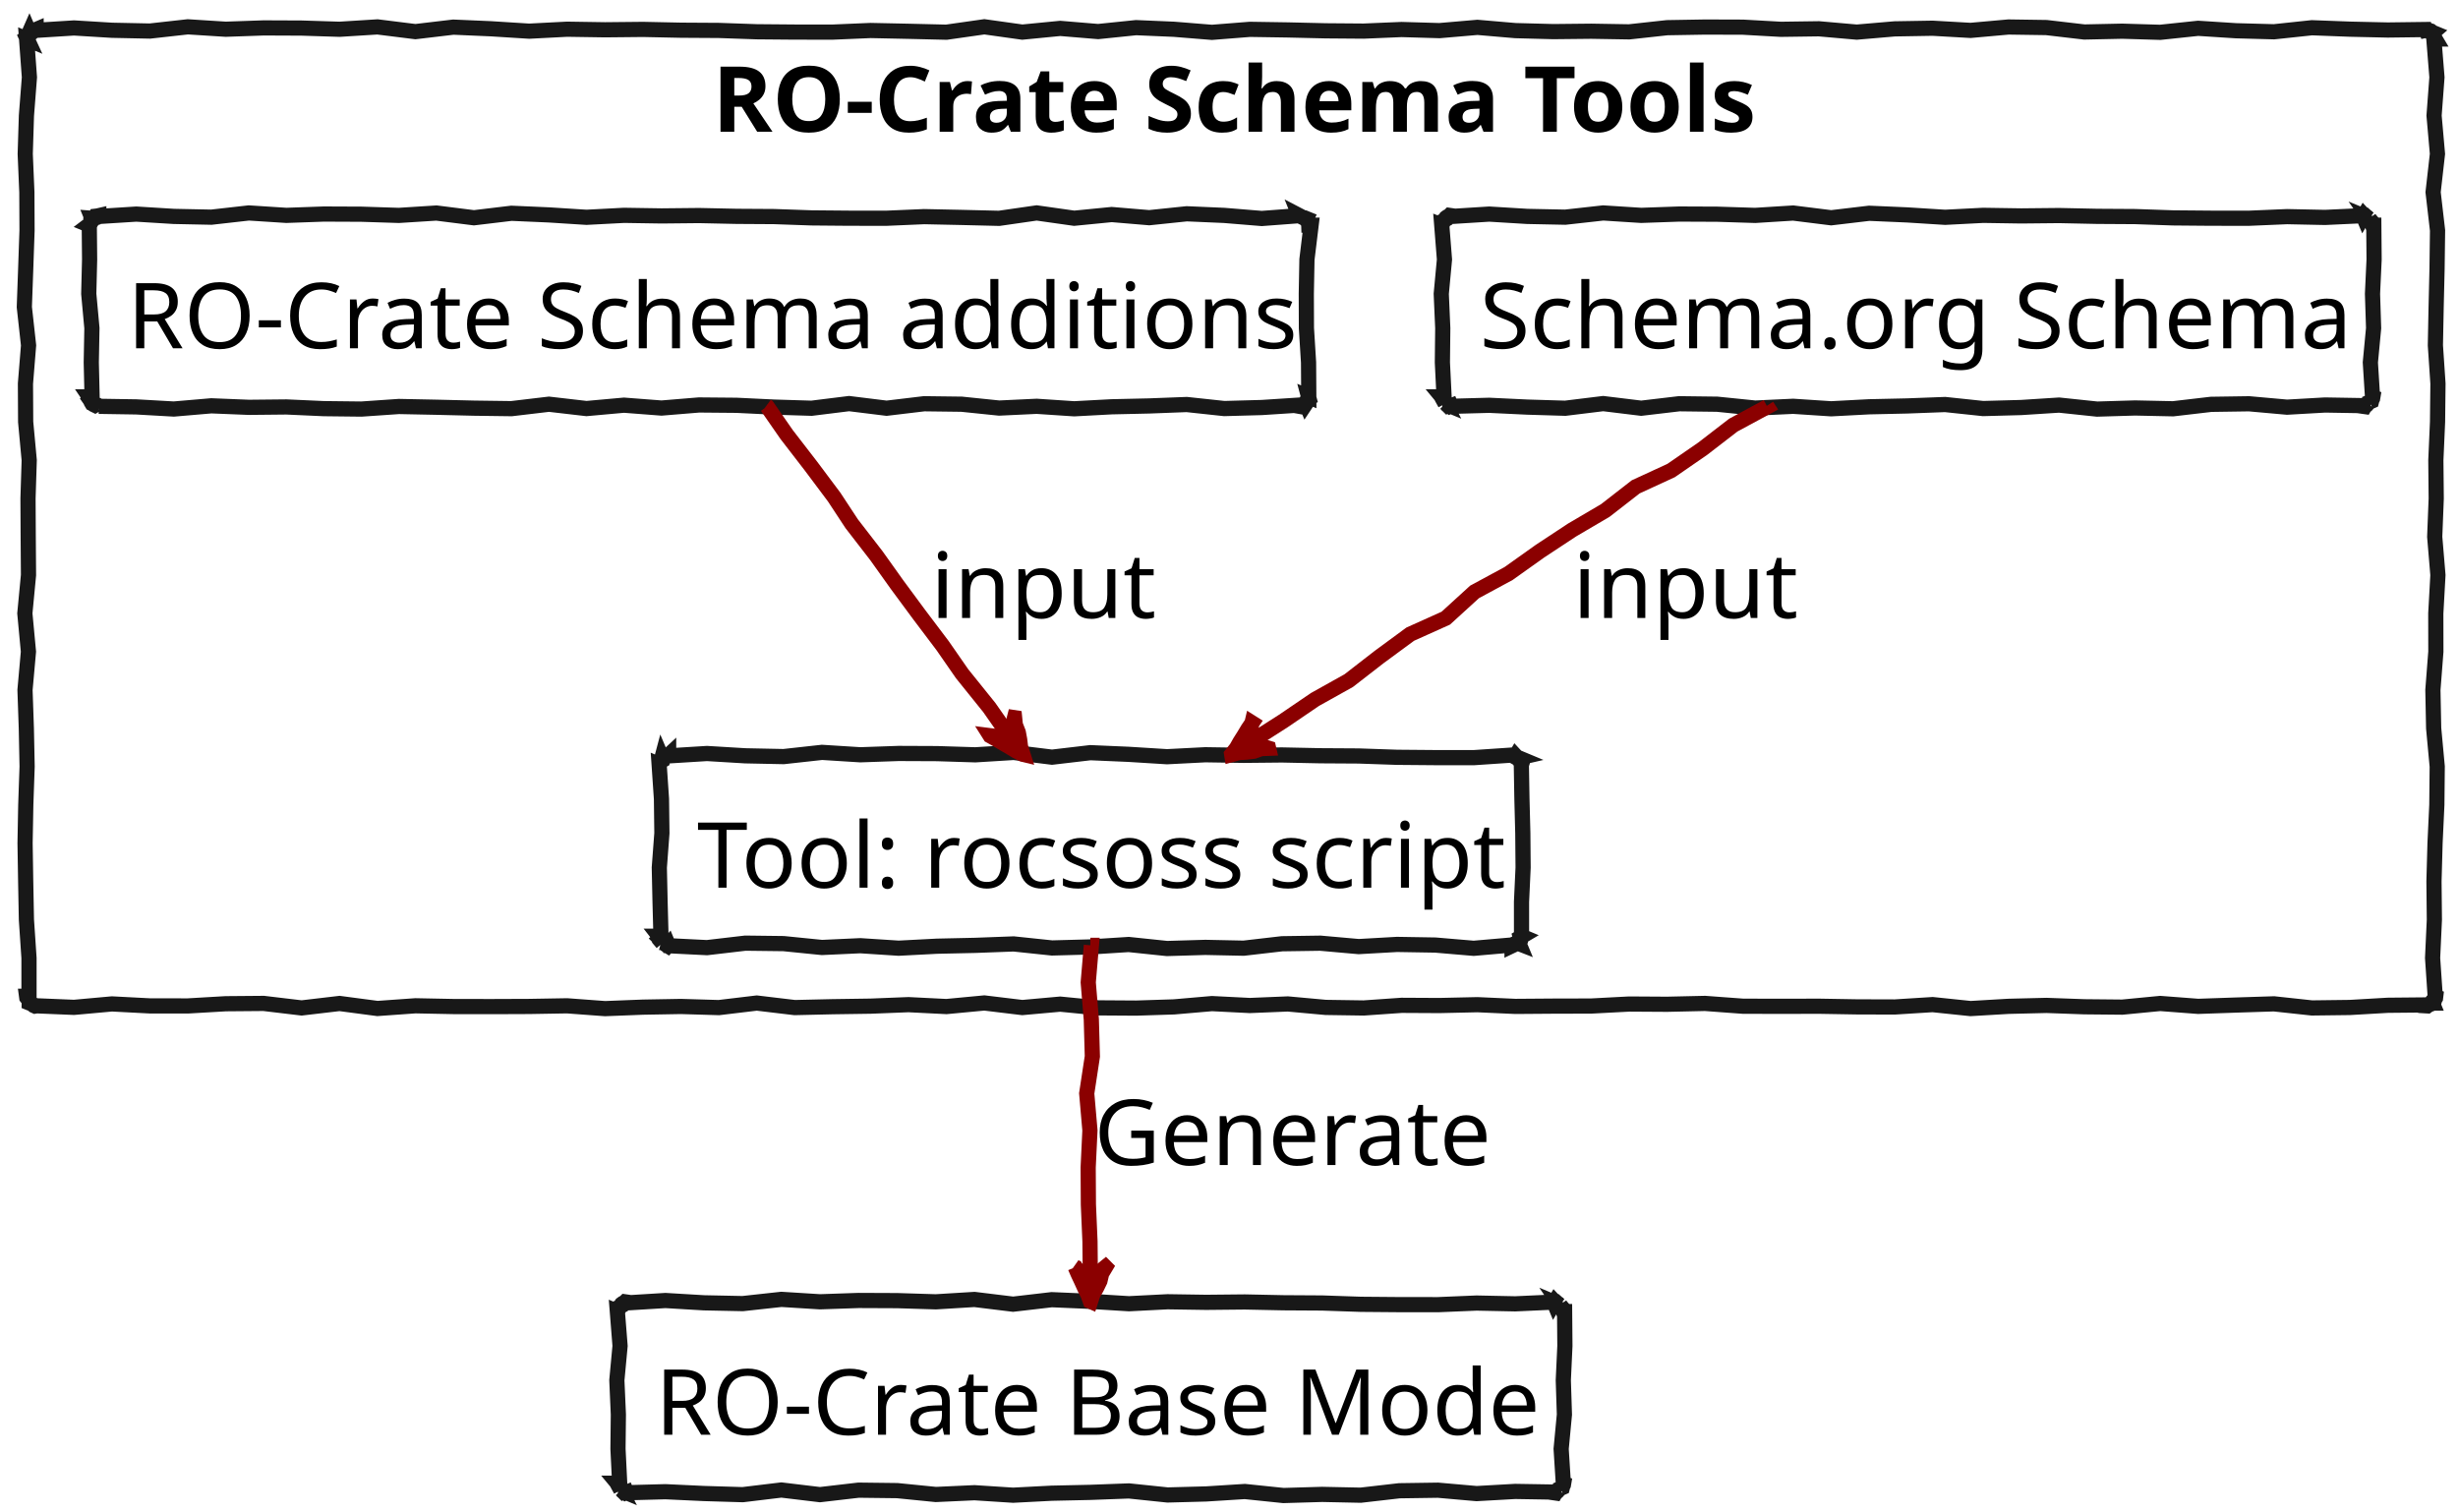
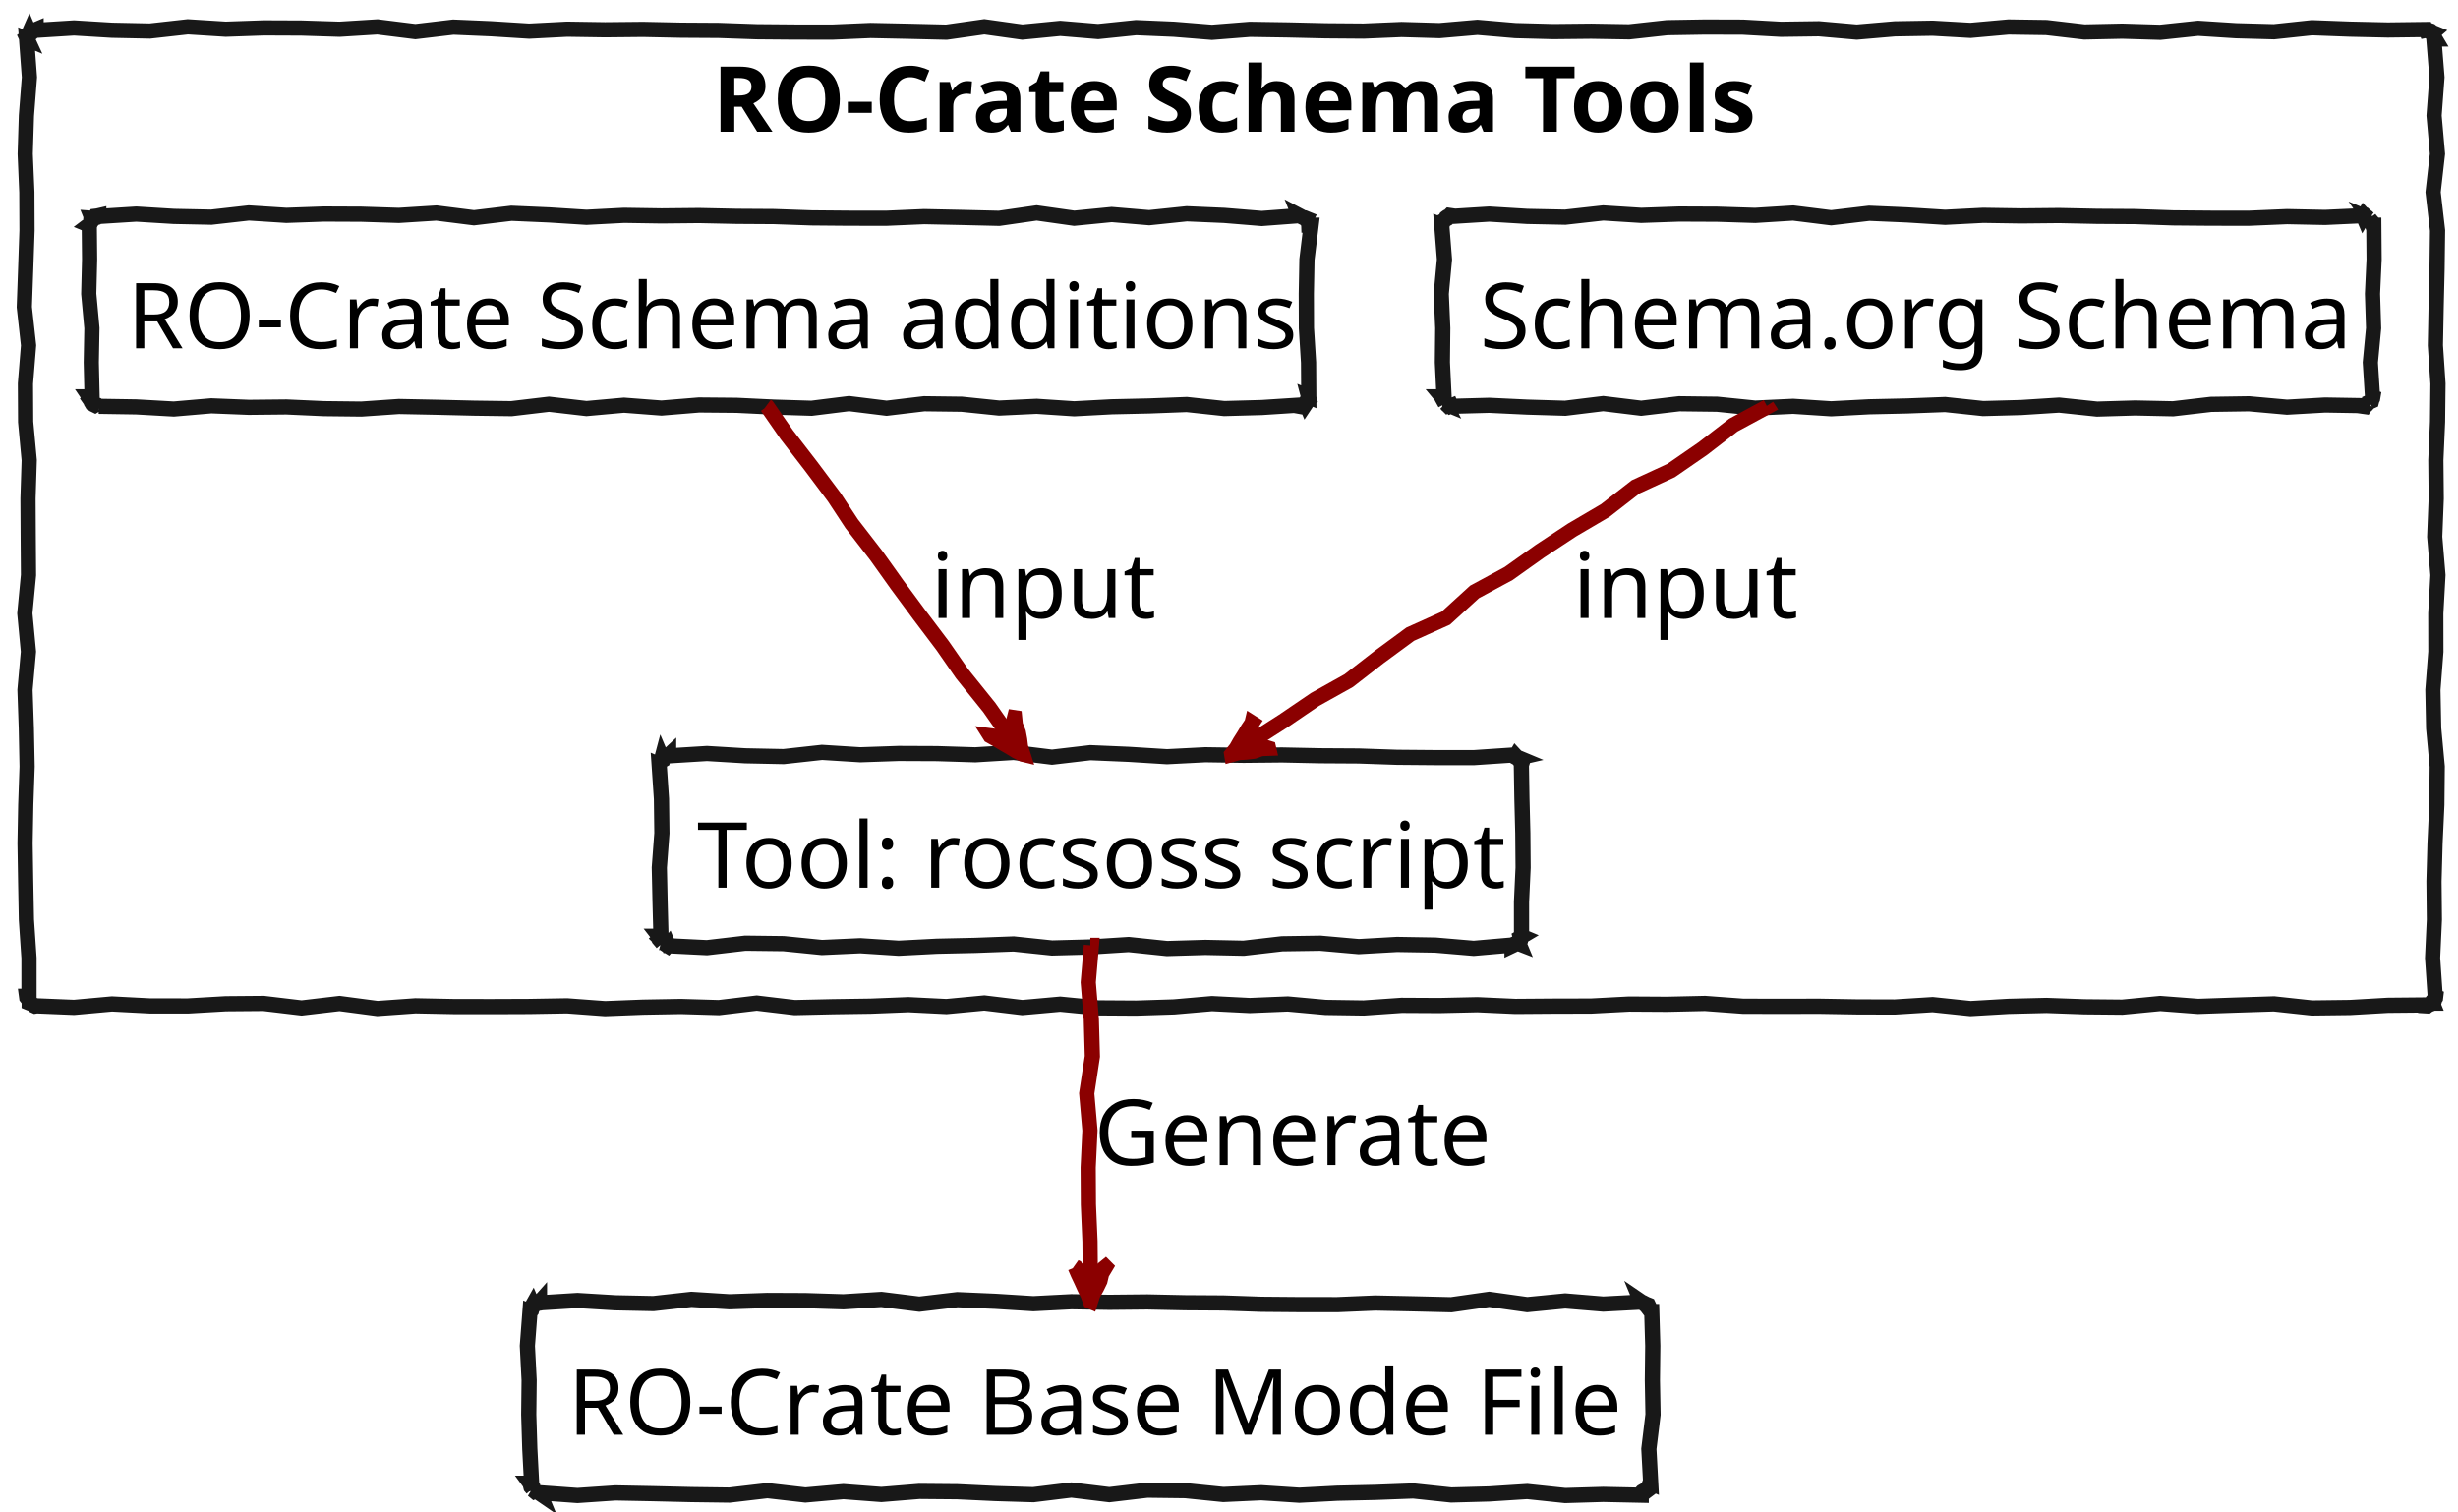
<svg xmlns="http://www.w3.org/2000/svg" contentStyleType="text/css" height="398px" preserveAspectRatio="none" style="width:647px;height:398px;background:#FFFFFF;" version="1.1" viewBox="0 0 647 398" width="647px" zoomAndPan="magnify">
  <defs />
  <g>
    <g id="cluster_tools">
      <polygon fill="none" points="9.5,7.773,9.5,7.984,19.484,7.359,29.468,7.967,39.452,8.173,49.437,7.06,59.421,7.696,69.405,7.347,79.389,7.39,89.373,7.705,99.357,7.082,109.341,8.327,119.325,7.143,129.31,7.576,139.294,8.205,149.278,7.688,159.262,7.842,169.246,7.742,179.23,7.952,189.214,8.013,199.198,8.359,209.183,8.444,219.167,8.453,229.151,8.028,239.135,8.237,249.119,8.476,259.103,7.052,269.087,8.452,279.071,7.477,289.056,8.307,299.04,7.278,309.024,7.705,319.008,8.515,328.992,7.725,338.976,7.879,348.96,8.112,358.944,8.19,368.929,7.769,378.913,8.061,388.897,7.201,398.881,8.058,408.865,8.322,418.849,8.218,428.833,8.386,438.817,7.29,448.802,7.121,458.786,7.152,468.77,7.715,478.754,7.577,488.738,8.455,498.722,7.599,508.706,7.43,518.691,8.002,528.675,7.107,538.659,7.254,548.643,8.422,558.627,8.209,568.611,8.508,578.595,7.452,588.579,8.093,598.563,8.364,608.548,7.301,618.532,7.678,628.516,7.899,638.5,7.773,638.583,7.974,638.853,7.919,639.266,8.209,639.49,8.042,639.828,8.151,640.268,8.506,640.423,8.57,640.193,8.768,640.717,9.278,640.771,9.593,640.771,9.886,641,10.273,640.646,10.273,641.459,20.353,640.701,30.433,641.592,40.513,640.447,50.593,641.617,60.673,641.484,70.753,641.245,80.833,641.047,90.913,641.727,100.993,641.614,111.073,641.169,121.153,641.268,131.233,640.87,141.313,641.716,151.393,641.155,161.473,641.173,171.553,640.392,181.633,640.595,191.713,641.531,201.793,641.43,211.873,640.957,221.953,640.678,232.033,640.781,242.113,640.314,252.193,641,262.273,641.128,262.326,641.081,262.721,640.869,263.048,640.775,263.423,640.372,263.67,640.268,264.041,640.279,264.068,639.865,264.068,639.597,264.422,639.239,264.557,638.924,264.797,638.5,264.773,638.5,264.544,628.516,264.639,618.532,265.217,608.548,265.341,598.563,264.261,588.579,264.58,578.595,264.923,568.611,264.163,558.627,265.127,548.643,265.031,538.659,264.673,528.675,264.916,518.691,265.502,508.706,264.461,498.722,265.088,488.738,265.059,478.754,264.889,468.77,264.914,458.786,264.887,448.802,264.149,438.817,264.373,428.833,264.312,418.849,264.837,408.865,264.862,398.881,264.935,388.897,264.483,378.913,264.706,368.929,264.653,358.944,265.35,348.96,265.2,338.976,264.288,328.992,264.7,319.008,264.196,309.024,265.062,299.04,265.382,289.056,265.318,279.071,264.338,269.087,265.237,259.103,264.031,249.119,264.974,239.135,264.474,229.151,264.87,219.167,265.014,209.183,265.245,199.198,264.053,189.214,265.249,179.23,264.952,169.246,265.129,159.262,265.521,149.278,264.779,139.294,264.949,129.31,264.987,119.325,264.971,109.341,264.773,99.357,265.484,89.373,264.164,79.389,265.339,69.405,264.149,59.421,264.233,49.437,264.813,39.452,264.802,29.468,264.281,19.484,265.187,9.5,264.773,9.514,264.807,9.239,264.851,8.878,264.686,8.382,264.196,8.035,264.065,7.732,264.041,7.692,264.025,7.695,263.733,7.563,263.385,7.386,263.019,7.041,262.583,7,262.273,7.636,262.273,7.634,252.193,6.953,242.113,6.761,232.033,6.599,221.953,6.785,211.873,7.137,201.793,6.932,191.713,6.582,181.633,7.487,171.553,6.541,161.473,7.502,151.393,7.427,141.313,7.372,131.233,7.692,121.153,6.754,111.073,6.699,100.993,7.519,90.913,6.403,80.833,6.766,70.753,7.115,60.673,7.069,50.593,6.641,40.513,6.957,30.433,7.745,20.353,7,10.273,7.2,10.356,6.963,9.844,7.317,9.576,7.281,9.147,7.578,8.856,7.732,8.506,7.77,8.596,8.139,8.489,8.354,8.008,8.844,8.19,9.148,7.923,9.5,7.773" style="stroke:#181818;stroke-width:4.0;" />
      <text fill="#000000" font-family="Chalkduster" font-size="24" font-weight="bold" lengthAdjust="spacing" textLength="273" x="187.5" y="34.688">RO-Crate Schema Tools</text>
    </g>
    <g id="elem_sos">
      <polygon fill="none" points="382,56.773,382,56.984,392,56.359,402,56.967,412,57.173,422,56.06,432,56.696,442,56.347,452,56.39,462,56.705,472,56.082,482,57.327,492,56.143,502,56.576,512,57.205,522,56.688,532,56.842,542,56.742,552,56.952,562,57.013,572,57.359,582,57.444,592,57.453,602,57.028,612,57.237,622,56.773,622.09,56.99,622.262,56.698,622.794,57.275,623.023,57.121,623.482,57.524,623.768,57.506,623.615,57.443,623.893,57.85,624.289,58.307,624.192,58.56,624.386,58.933,624.5,59.273,624.839,59.273,624.916,68.311,624.496,77.348,624.787,86.386,623.928,95.423,624.5,104.461,624.588,104.497,624.522,104.884,624.344,105.225,624.249,105.6,623.765,105.814,623.768,106.229,623.685,106.028,623.335,106.184,623.053,106.504,622.682,106.608,622.441,107.024,622,106.961,622,106.786,612,106.618,602,107.189,592,106.294,582,106.442,572,107.61,562,107.397,552,107.695,542,106.639,532,107.28,522,107.551,512,106.489,502,106.865,492,107.087,482,107.613,472,106.957,462,107.424,452,106.407,442,106.284,432,107.465,422,106.244,412,107.47,402,107.168,392,106.693,382,106.961,381.955,106.852,381.705,106.956,381.255,106.576,381.015,106.704,380.515,106.205,380.232,106.229,380.422,106.308,380.235,105.937,380.015,105.553,379.807,105.174,379.87,104.907,379.5,104.461,380.114,104.461,379.669,95.423,379.768,86.386,379.37,77.348,380.216,68.311,379.5,59.273,379.548,59.293,379.7,58.942,379.606,58.489,379.815,58.161,380.249,57.927,380.232,57.506,380.287,57.638,380.58,57.346,380.898,57.114,381.265,56.999,381.559,56.709,382,56.773" style="stroke:#181818;stroke-width:4.0;" />
      <text fill="#000000" font-family="Chalkduster" font-size="24" lengthAdjust="spacing" textLength="225" x="389.5" y="91.688">Schema.org Schema</text>
    </g>
    <g id="elem_roc">
      <polygon fill="none" points="26,56.773,26,56.984,35.875,56.359,45.75,56.967,55.625,57.173,65.5,56.06,75.375,56.696,85.25,56.347,95.125,56.39,105,56.705,114.875,56.082,124.75,57.327,134.625,56.143,144.5,56.576,154.375,57.205,164.25,56.688,174.125,56.842,184,56.742,193.875,56.952,203.75,57.013,213.625,57.359,223.5,57.444,233.375,57.453,243.25,57.028,253.125,57.237,263,57.476,272.875,56.052,282.75,57.452,292.625,56.477,302.5,57.307,312.375,56.278,322.25,56.705,332.125,57.515,342,56.773,341.994,56.758,342.367,56.952,342.75,57.171,343.114,57.341,343.414,57.358,343.768,57.506,343.856,57.542,343.738,57.786,344.148,58.249,344.376,58.636,344.49,58.977,344.5,59.273,345.113,59.273,344.017,68.311,343.848,77.348,343.879,86.386,344.441,95.423,344.5,104.461,344.44,104.436,344.563,104.901,344.153,105.146,343.955,105.478,343.985,105.904,343.768,106.229,343.683,106.023,343.348,106.215,343.143,106.721,342.763,106.802,342.447,107.041,342,106.961,342,106.639,332.125,107.28,322.25,107.551,312.375,106.489,302.5,106.865,292.625,107.087,282.75,107.613,272.875,106.957,263,107.424,253.125,106.407,243.25,106.284,233.375,107.465,223.5,106.244,213.625,107.47,203.75,107.168,193.875,106.693,184,106.607,174.125,107.42,164.25,106.662,154.375,107.553,144.5,106.408,134.625,107.578,124.75,107.445,114.875,107.206,105,107.008,95.125,107.688,85.25,107.575,75.375,107.13,65.5,107.229,55.625,106.831,45.75,107.677,35.875,107.116,26,106.961,26.022,107.014,25.569,106.627,25.241,106.543,25.007,106.685,24.641,106.507,24.232,106.229,24.219,106.223,23.987,105.834,23.872,105.494,23.582,105.081,23.774,104.867,23.5,104.461,24.24,104.461,24.026,95.423,24.195,86.386,23.363,77.348,23.587,68.311,23.5,59.273,23.381,59.224,23.734,58.956,23.869,58.598,24.11,58.283,24.015,57.83,24.232,57.506,24.215,57.464,24.642,57.496,25.012,57.388,25.227,56.908,25.622,56.86,26,56.773" style="stroke:#181818;stroke-width:4.0;" />
      <text fill="#000000" font-family="Chalkduster" font-size="24" lengthAdjust="spacing" textLength="301" x="33.5" y="91.688">RO-Crate Schema additions</text>
    </g>
    <g id="elem_rocsoss">
      <polygon fill="none" points="176,198.773,176,198.984,186.091,198.359,196.182,198.967,206.273,199.173,216.364,198.06,226.454,198.696,236.546,198.347,246.636,198.39,256.727,198.705,266.818,198.082,276.909,199.327,287,198.143,297.091,198.576,307.182,199.205,317.273,198.688,327.364,198.842,337.454,198.742,347.546,198.952,357.636,199.013,367.727,199.359,377.818,199.445,387.909,199.453,398,198.773,398.033,198.852,398.413,199.063,398.797,199.283,398.969,198.991,399.501,199.568,399.768,199.506,399.676,199.468,400.079,199.927,399.908,200.15,400.186,200.558,400.582,201.014,400.5,201.273,400.451,201.273,400.605,210.311,400.839,219.348,400.916,228.386,400.496,237.423,400.5,246.461,400.589,246.498,400.177,246.742,400.295,247.204,400.229,247.591,400.051,247.932,399.768,248.229,399.846,248.417,399.353,248.226,398.978,248.321,398.628,248.477,398.346,248.796,398,248.961,398,248.764,387.909,249.642,377.818,248.786,367.727,248.618,357.636,249.189,347.546,248.294,337.454,248.442,327.364,249.61,317.273,249.397,307.182,249.695,297.091,248.639,287,249.28,276.909,249.551,266.818,248.488,256.727,248.865,246.636,249.087,236.546,249.613,226.454,248.957,216.364,249.423,206.273,248.407,196.182,248.284,186.091,249.465,176,248.961,175.909,248.74,175.711,248.971,175.319,248.732,174.905,248.439,174.541,248.266,174.232,248.229,174.374,248.287,173.994,247.837,174.122,247.597,173.623,247.097,173.837,246.893,173.5,246.461,173.984,246.461,173.745,237.423,173.547,228.386,174.227,219.348,174.114,210.311,173.5,201.273,173.552,201.295,173.729,200.954,173.753,200.55,174.16,200.304,174.133,199.879,174.232,199.506,174.254,199.559,174.508,199.172,174.888,199.088,175.361,199.23,175.701,199.052,176,198.773" style="stroke:#181818;stroke-width:4.0;" />
      <text fill="#000000" font-family="Chalkduster" font-size="24" lengthAdjust="spacing" textLength="207" x="183.5" y="233.688">Tool: rocsoss script</text>
    </g>
    <g id="elem_rop">
-       <polygon fill="none" points="165,342.773,165,342.984,175.167,342.359,185.333,342.967,195.5,343.173,205.667,342.06,215.833,342.696,226,342.347,236.167,342.39,246.333,342.705,256.5,342.082,266.667,343.327,276.833,342.143,287,342.576,297.167,343.205,307.333,342.688,317.5,342.842,327.667,342.741,337.833,342.952,348,343.013,358.167,343.359,368.333,343.445,378.5,343.453,388.667,343.028,398.833,343.237,409,342.773,409.09,342.99,409.262,342.698,409.794,343.275,410.023,343.122,410.482,343.524,410.768,343.506,410.615,343.442,410.893,343.851,411.289,344.307,411.192,344.56,411.386,344.933,411.5,345.273,411.839,345.273,411.916,354.311,411.496,363.348,411.787,372.386,410.928,381.423,411.5,390.461,411.588,390.497,411.522,390.884,411.344,391.225,411.249,391.6,410.765,391.813,410.768,392.229,410.685,392.028,410.335,392.184,410.053,392.503,409.682,392.608,409.44,393.024,409,392.961,409,392.786,398.833,392.618,388.667,393.189,378.5,392.294,368.333,392.442,358.167,393.61,348,393.397,337.833,393.695,327.667,392.639,317.5,393.28,307.333,393.551,297.167,392.488,287,392.865,276.833,393.087,266.667,393.613,256.5,392.957,246.333,393.423,236.167,392.407,226,392.284,215.833,393.465,205.667,392.244,195.5,393.47,185.333,393.168,175.167,392.693,165,392.961,164.955,392.852,164.705,392.956,164.255,392.576,164.015,392.704,163.515,392.205,163.232,392.229,163.422,392.308,163.235,391.937,163.015,391.553,162.807,391.174,162.87,390.907,162.5,390.461,163.114,390.461,162.669,381.423,162.768,372.386,162.37,363.348,163.216,354.311,162.5,345.273,162.548,345.293,162.7,344.942,162.606,344.489,162.815,344.161,163.249,343.927,163.232,343.506,163.287,343.638,163.58,343.346,163.898,343.114,164.265,342.999,164.559,342.709,165,342.773" style="stroke:#181818;stroke-width:4.0;" />
-       <text fill="#000000" font-family="Chalkduster" font-size="24" lengthAdjust="spacing" textLength="229" x="172.5" y="377.688">RO-Crate Base Mode</text>
+       <polygon fill="none" points="142,342.773,142,342.984,152,342.359,162,342.967,172,343.173,182,342.06,192,342.696,202,342.347,212,342.39,222,342.705,232,342.082,242,343.327,252,342.143,262,342.576,272,343.205,282,342.688,292,342.842,302,342.741,312,342.952,322,343.013,332,343.359,342,343.445,352,343.453,362,343.028,372,343.237,382,343.476,392,342.052,402,343.452,412,342.477,422,343.307,432,342.773,431.937,342.621,432.345,342.899,432.802,343.295,433.054,343.198,433.428,343.392,433.768,343.506,433.872,343.549,434.042,343.912,434.06,344.212,434.296,344.603,434.177,344.847,434.5,345.273,434.784,345.273,435.048,354.311,434.945,363.348,435.113,372.386,434.017,381.423,434.5,390.461,434.299,390.378,434.162,390.735,434.189,391.161,434,391.497,434.124,391.962,433.768,392.229,433.745,392.175,433.37,392.269,433.09,392.592,432.622,392.463,432.287,392.655,432,392.961,432,393.61,422,393.397,412,393.695,402,392.639,392,393.28,382,393.551,372,392.488,362,392.865,352,393.087,342,393.613,332,392.957,322,393.423,312,392.407,302,392.284,292,393.465,282,392.244,272,393.47,262,393.168,252,392.693,242,392.607,232,393.42,222,392.662,212,393.553,202,392.408,192,393.578,182,393.445,172,393.206,162,393.008,152,393.688,142,392.961,142.078,393.15,141.668,392.867,141.327,392.751,140.923,392.481,140.677,392.596,140.232,392.229,140.28,392.248,140.139,391.897,139.752,391.444,139.668,391.116,139.81,390.882,139.5,390.461,139.93,390.461,139.457,381.423,139.178,372.386,139.281,363.348,138.814,354.311,139.5,345.273,139.628,345.326,139.874,345.014,139.955,344.634,140.153,344.301,140.044,343.842,140.232,343.506,140.243,343.533,140.536,343.24,140.976,343.3,141.324,343.142,141.717,343.09,142,342.773" style="stroke:#181818;stroke-width:4.0;" />
+       <text fill="#000000" font-family="Chalkduster" font-size="24" lengthAdjust="spacing" textLength="275" x="149.5" y="377.688">RO-Crate Base Mode File</text>
    </g>
    <g id="link_sos_rocsoss">
      <path d="M465.04,106.843 L465.193,107.078 L456.25,111.908 L448.204,118.114 L439.866,123.872 L430.568,128.155 L422.542,134.393 L413.8,139.53 L405.343,145.106 L397.084,150.985 L388.143,155.816 L380.56,162.735 L371.211,166.939 L363.037,172.95 L355.007,179.18 L346.142,184.129 L337.766,189.828 L329.228,195.28 " fill="none" style="stroke:#8B0000;stroke-width:4.0;" />
      <polygon fill="#8B0000" points="324.2,198.553,324.211,198.623,326.123,198.105,328.1,197.994,330.056,197.75,331.942,197.072,333.925,196.995,333.919,196.969,332.788,196.622,331.684,196.402,330.599,196.271,329.449,195.834,328.39,195.825,328.571,195.863,328.418,194.675,328.793,193.598,329.233,192.534,329.298,191.392,329.56,190.291,329.579,190.303,328.479,191.937,327.466,193.628,326.411,195.292,325.436,197.007,324.2,198.553" style="stroke:#8B0000;stroke-width:4.0;" />
      <text fill="#000000" font-family="Chalkduster" font-size="24" lengthAdjust="spacing" textLength="54" x="414" y="162.688">input</text>
    </g>
    <g id="link_roc_rocsoss">
      <path d="M201.71,106.843 L201.936,107.01 L207.075,114.414 L213.538,122.792 L219.57,130.853 L224.185,137.871 L230.678,146.272 L236.114,153.894 L241.971,161.826 L248.12,169.973 L253.261,177.379 L260.408,186.26 L265.624,193.721 " fill="none" style="stroke:#8B0000;stroke-width:4.0;" />
      <polygon fill="#8B0000" points="269.18,198.553,269.248,198.569,268.623,196.6,268.398,194.719,268.043,192.81,267.258,190.807,267.068,188.934,267.042,188.93,266.757,190.031,266.601,191.151,266.535,192.286,266.159,193.373,266.217,194.526,266.245,194.709,265.067,194.148,263.97,194.12,262.883,194.158,261.738,193.817,260.624,193.675,260.636,193.695,262.33,194.641,264.076,195.678,265.797,196.671,267.566,197.747,269.18,198.553" style="stroke:#8B0000;stroke-width:4.0;" />
      <text fill="#000000" font-family="Chalkduster" font-size="24" lengthAdjust="spacing" textLength="54" x="245" y="162.688">input</text>
    </g>
    <g id="link_rocsoss_rop">
      <path d="M287,248.863 L287.28,248.863 L286.448,258.608 L287.258,268.352 L287.533,278.097 L286.049,287.841 L286.896,297.586 L286.431,307.33 L286.489,317.075 L286.909,326.819 L287,336.563 " fill="none" style="stroke:#8B0000;stroke-width:4.0;" />
      <polygon fill="#8B0000" points="287,342.563,287.064,342.592,287.674,340.707,288.659,338.99,289.522,337.217,289.983,335.267,291,333.563,290.982,333.545,290.099,334.263,289.31,335.073,288.584,335.947,287.637,336.601,287,337.563,287.13,337.694,286.051,336.615,285.353,335.917,284.702,335.265,283.78,334.343,283,333.563,283.021,333.573,283.79,335.359,284.654,337.188,285.473,338.996,286.378,340.843,287,342.563" style="stroke:#8B0000;stroke-width:4.0;" />
      <text fill="#000000" font-family="Chalkduster" font-size="24" lengthAdjust="spacing" textLength="100" x="288" y="306.688">Generate</text>
    </g>
  </g>
</svg>
